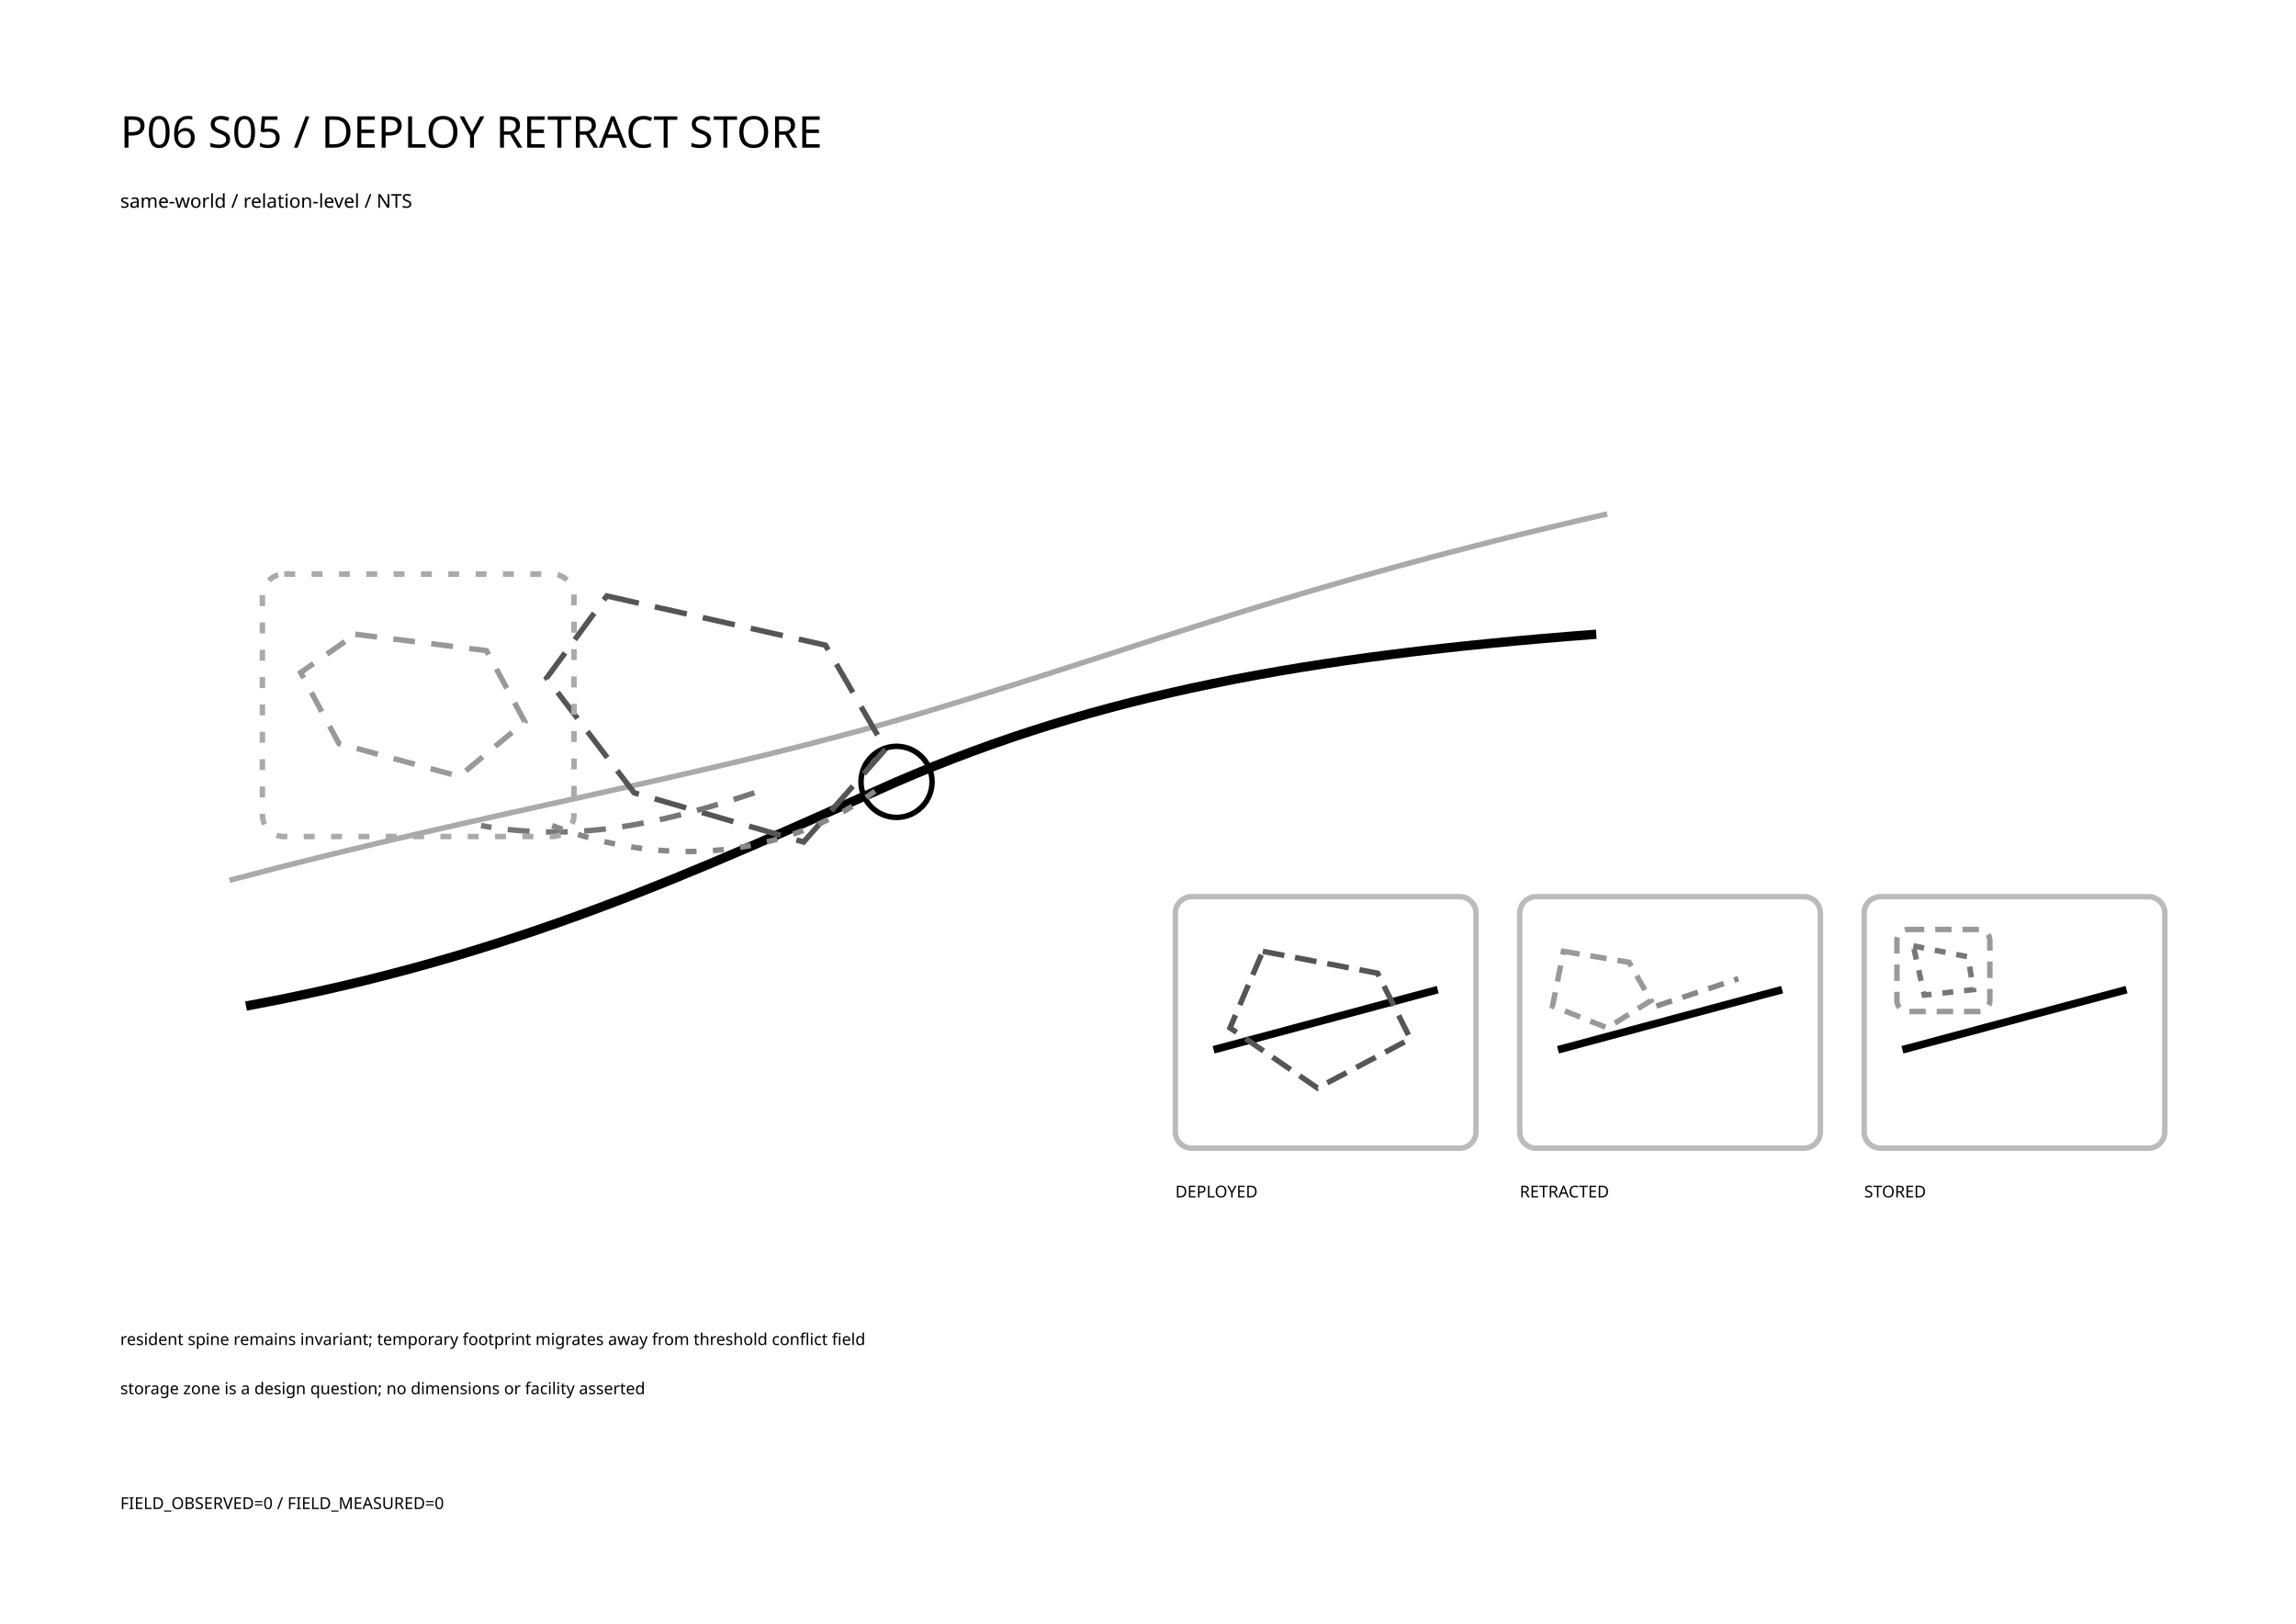
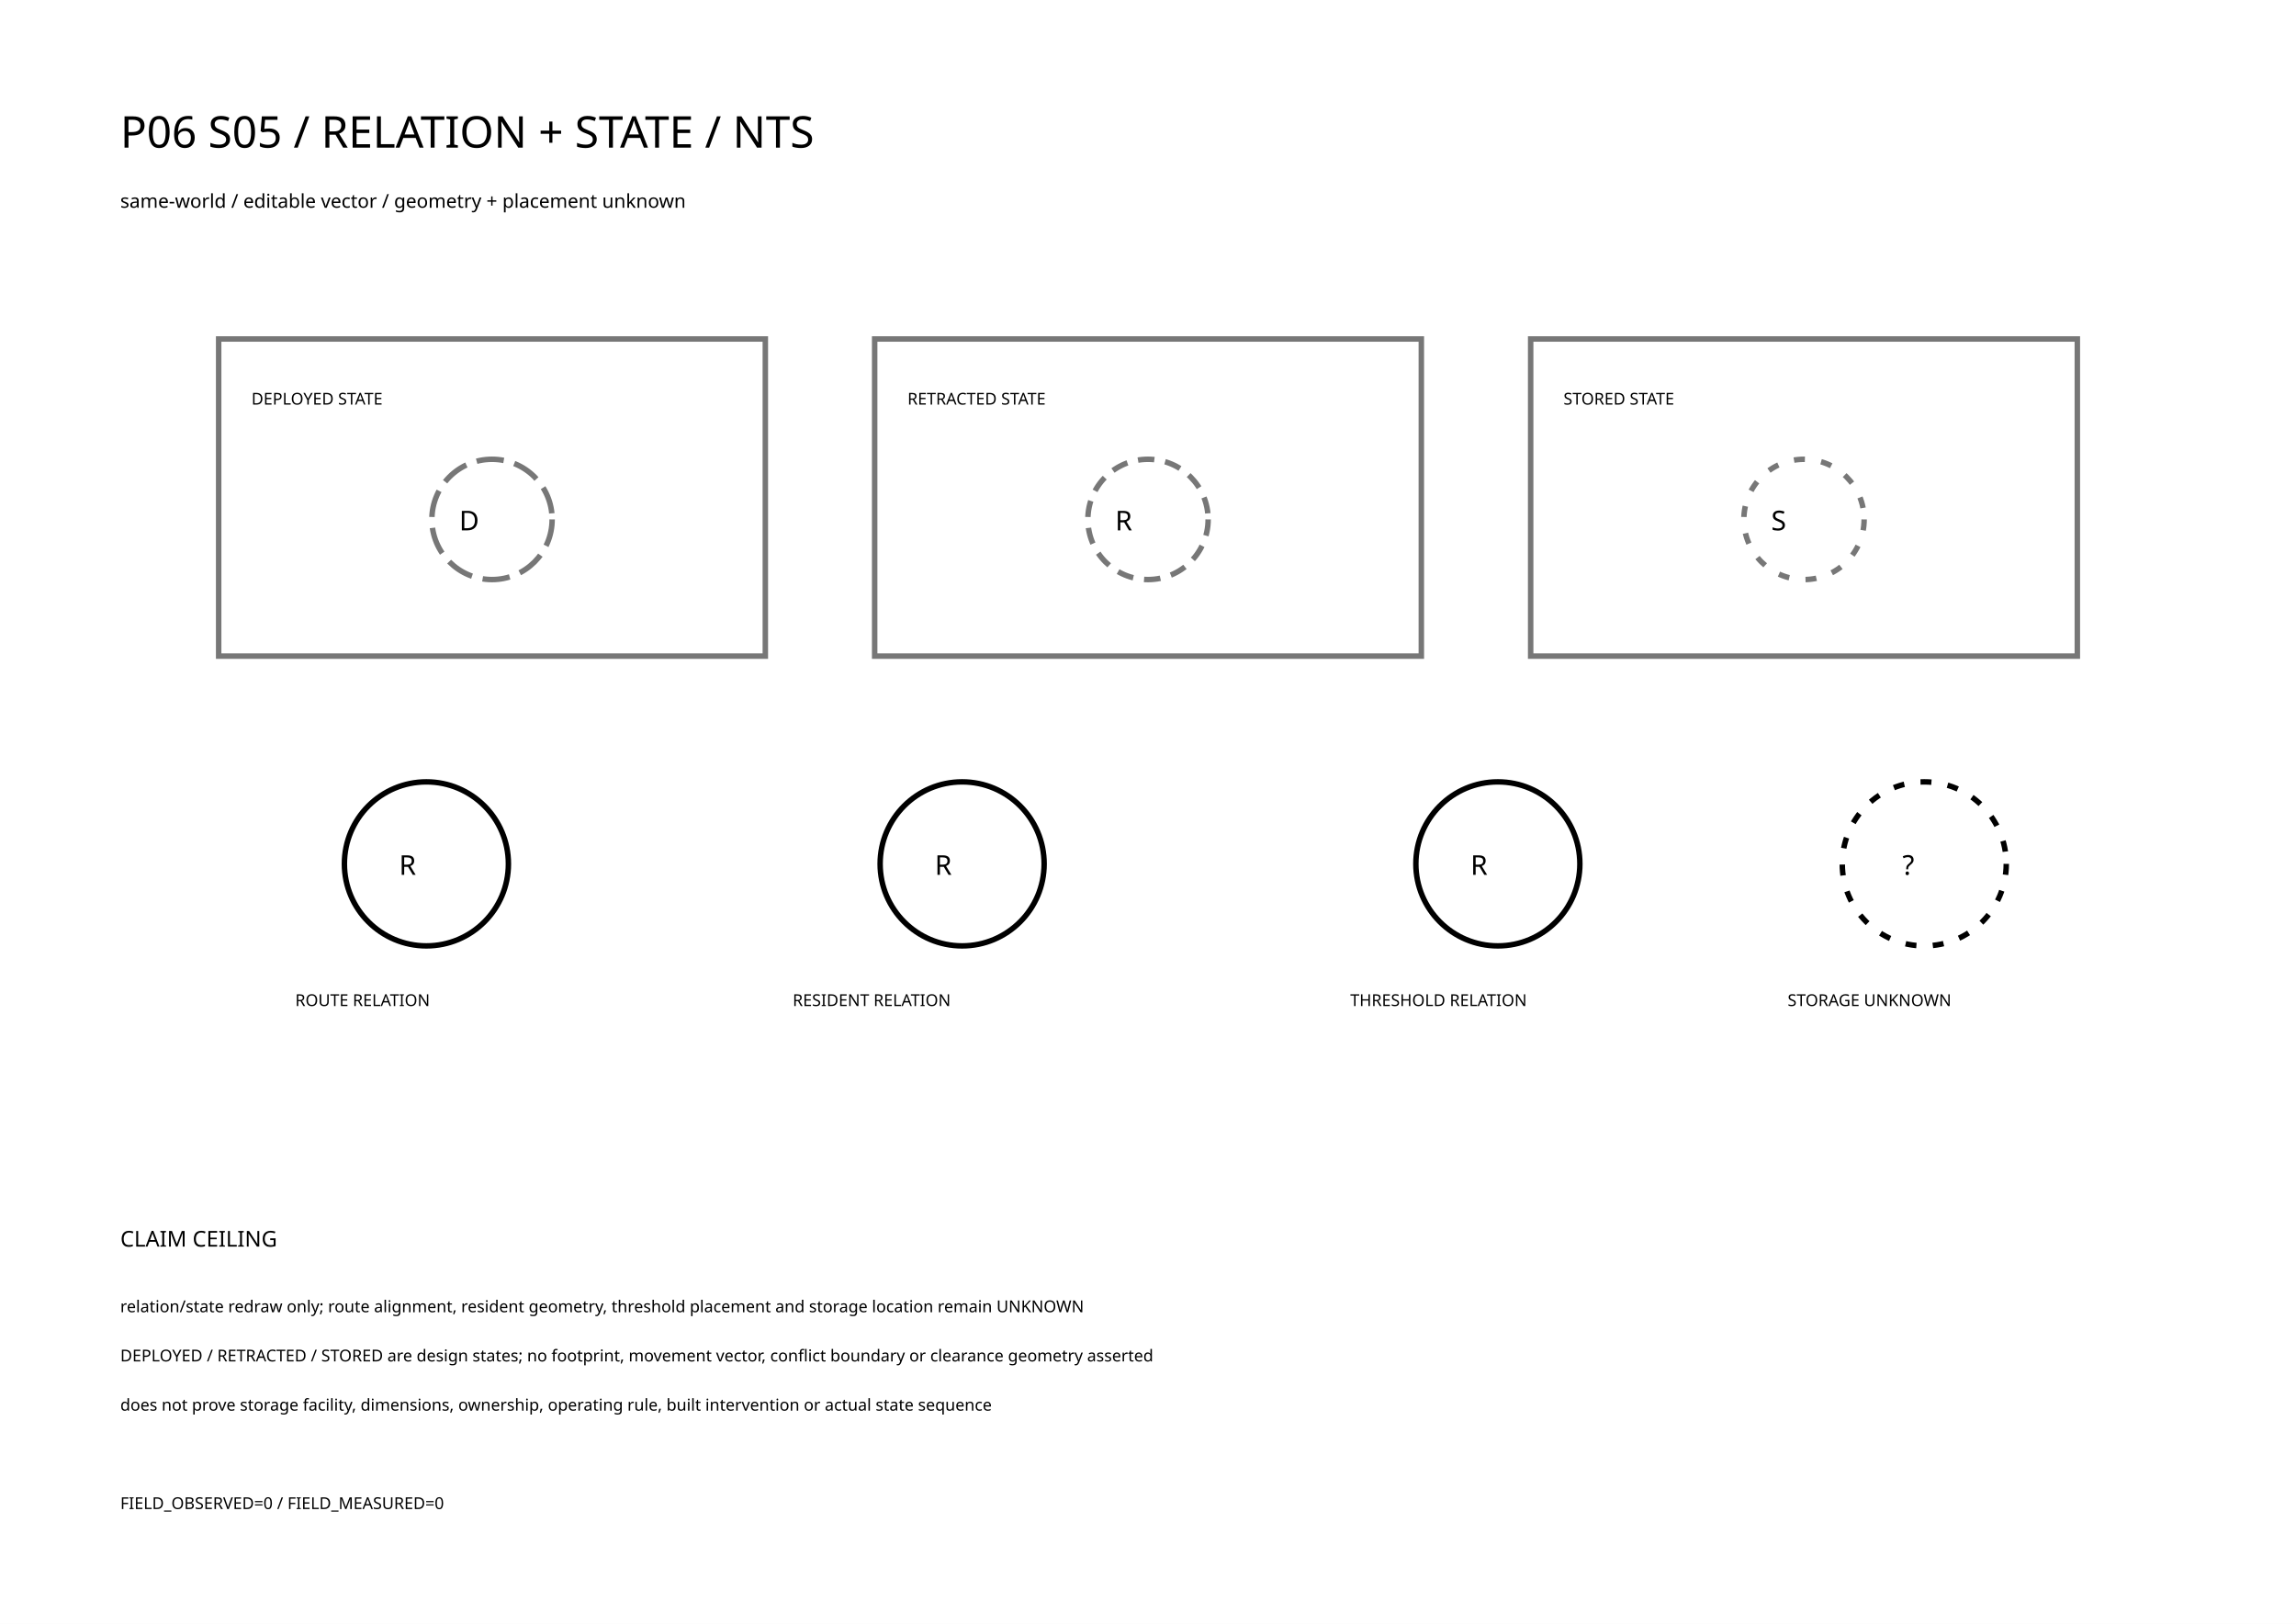
<svg xmlns="http://www.w3.org/2000/svg" width="420mm" height="297mm" viewBox="0 0 420 297">
  <rect width="420" height="297" fill="white" />
-   <g id="WORLD" fill="none">
-     <path id="REL-ROUTE-PRIMARY-01" d="M42 161 C91 148 130 142 170 130 S237 107 294 94" stroke="#aaa" />
+   <g id="S05-WORLD-RELATION-CARRIERS" fill="none" stroke="black">
+     <circle id="REL-ROUTE-PRIMARY-01" cx="78" cy="158" r="15" />
+     <circle id="S05-RESIDENT-INVARIANT" cx="176" cy="158" r="15" />
+     <circle id="S05-THRESHOLD-RELATION" cx="274" cy="158" r="15" />
+     <circle id="S05-STORAGE-QUESTION" cx="352" cy="158" r="15" stroke-dasharray="2 3" />
  </g>
-   <g id="DESIGN" fill="none">
-     <path id="S05-RESIDENT-INVARIANT" d="M45 184 C94 175 128 159 164 143 C201 127 239 120 292 116" stroke="black" stroke-width="1.7" />
-     <circle id="S05-THRESHOLD-PIVOT" cx="164" cy="143" r="6.5" stroke="black" />
-     <path id="S05-DEPLOYED-FOOTPRINT" d="M111 109 L151 118 L162 137 L147 154 L116 145 L100 124 Z" stroke="#555" stroke-dasharray="6 3" />
-     <path id="S05-RETRACT-PATH" d="M138 145 C120 151 105 154 88 151" stroke="#777" stroke-dasharray="4 3" />
-     <path id="S05-STORED-FOOTPRINT" d="M65 116 L89 119 L96 132 L84 142 L62 136 L55 123 Z" stroke="#999" stroke-dasharray="4 3" />
-     <rect id="S05-STORAGE-QUESTION-ZONE" x="48" y="105" width="57" height="48" rx="4" stroke="#aaa" stroke-dasharray="2 3" />
-     <path id="S05-CONFLICT-BOUNDARY" d="M101 151 C122 159 144 157 161 144" stroke="#888" stroke-dasharray="2 3" />
-   </g>
-   <g id="S05-STATE-STRIP" fill="none">
-     <g id="S05-STATE-DEPLOYED">
-       <rect x="215" y="164" width="55" height="46" rx="3" stroke="#bbb" />
-       <path id="S05-DEPLOYED-SPINE-MINI" d="M222 192 L263 181" stroke="black" stroke-width="1.4" />
-       <path id="S05-DEPLOYED-FOOTPRINT-MINI" d="M231 174 L252 178 L258 190 L241 199 L225 188 Z" stroke="#555" stroke-dasharray="4 2" />
-     </g>
-     <g id="S05-STATE-RETRACTED">
-       <rect x="278" y="164" width="55" height="46" rx="3" stroke="#bbb" />
-       <path id="S05-RETRACTED-SPINE-MINI" d="M285 192 L326 181" stroke="black" stroke-width="1.4" />
-       <path id="S05-RETRACTED-TRACE-MINI" d="M303 184 L318 179" stroke="#888" stroke-dasharray="3 2" />
-       <path id="S05-RETRACTED-FOOTPRINT-MINI" d="M286 174 L298 176 L302 183 L294 188 L284 184 Z" stroke="#999" stroke-dasharray="3 2" />
-     </g>
-     <g id="S05-STATE-STORED">
-       <rect x="341" y="164" width="55" height="46" rx="3" stroke="#bbb" />
-       <path id="S05-STORED-SPINE-MINI" d="M348 192 L389 181" stroke="black" stroke-width="1.4" />
-       <rect id="S05-STORED-ZONE-MINI" x="347" y="170" width="17" height="15" rx="2" stroke="#999" stroke-dasharray="3 2" />
-       <path id="S05-STORED-FOOTPRINT-MINI" d="M350 173 L360 175 L361 181 L352 182 Z" stroke="#777" stroke-dasharray="2 2" />
-     </g>
+   <g id="S05-STATE-STRIP" fill="none" stroke="#777">
+     <rect x="40" y="62" width="100" height="58" />
+     <rect x="160" y="62" width="100" height="58" />
+     <rect x="280" y="62" width="100" height="58" />
+     <circle id="S05-STATE-DEPLOYED" cx="90" cy="95" r="11" stroke-dasharray="5 2" />
+     <circle id="S05-STATE-RETRACTED" cx="210" cy="95" r="11" stroke-dasharray="3 2" />
+     <circle id="S05-STATE-STORED" cx="330" cy="95" r="11" stroke-dasharray="2 3" />
  </g>
  <g font-family="sans-serif">
-     <text x="22" y="27" font-size="8">P06 S05 / DEPLOY RETRACT STORE</text>
-     <text x="22" y="38" font-size="3.5">same-world / relation-level / NTS</text>
-     <text x="215" y="219" font-size="3">DEPLOYED</text>
-     <text x="278" y="219" font-size="3">RETRACTED</text>
-     <text x="341" y="219" font-size="3">STORED</text>
-     <text x="22" y="246" font-size="3">resident spine remains invariant; temporary footprint migrates away from threshold conflict field</text>
-     <text x="22" y="255" font-size="3">storage zone is a design question; no dimensions or facility asserted</text>
+     <text x="22" y="27" font-size="8">P06 S05 / RELATION + STATE / NTS</text>
+     <text x="22" y="38" font-size="3.5">same-world / editable vector / geometry + placement unknown</text>
+     <text x="46" y="74" font-size="3">DEPLOYED STATE</text>
+     <text x="166" y="74" font-size="3">RETRACTED STATE</text>
+     <text x="286" y="74" font-size="3">STORED STATE</text>
+     <text x="84" y="97" font-size="5">D</text>
+     <text x="204" y="97" font-size="5">R</text>
+     <text x="324" y="97" font-size="5">S</text>
+     <text x="73" y="160" font-size="5">R</text>
+     <text x="171" y="160" font-size="5">R</text>
+     <text x="269" y="160" font-size="5">R</text>
+     <text x="348" y="160" font-size="5">?</text>
+     <text x="54" y="184" font-size="3">ROUTE RELATION</text>
+     <text x="145" y="184" font-size="3">RESIDENT RELATION</text>
+     <text x="247" y="184" font-size="3">THRESHOLD RELATION</text>
+     <text x="327" y="184" font-size="3">STORAGE UNKNOWN</text>
+     <text x="22" y="228" font-size="4">CLAIM CEILING</text>
+     <text x="22" y="240" font-size="3">relation/state redraw only; route alignment, resident geometry, threshold placement and storage location remain UNKNOWN</text>
+     <text x="22" y="249" font-size="3">DEPLOYED / RETRACTED / STORED are design states; no footprint, movement vector, conflict boundary or clearance geometry asserted</text>
+     <text x="22" y="258" font-size="3">does not prove storage facility, dimensions, ownership, operating rule, built intervention or actual state sequence</text>
    <text x="22" y="276" font-size="3">FIELD_OBSERVED=0 / FIELD_MEASURED=0</text>
  </g>
</svg>
